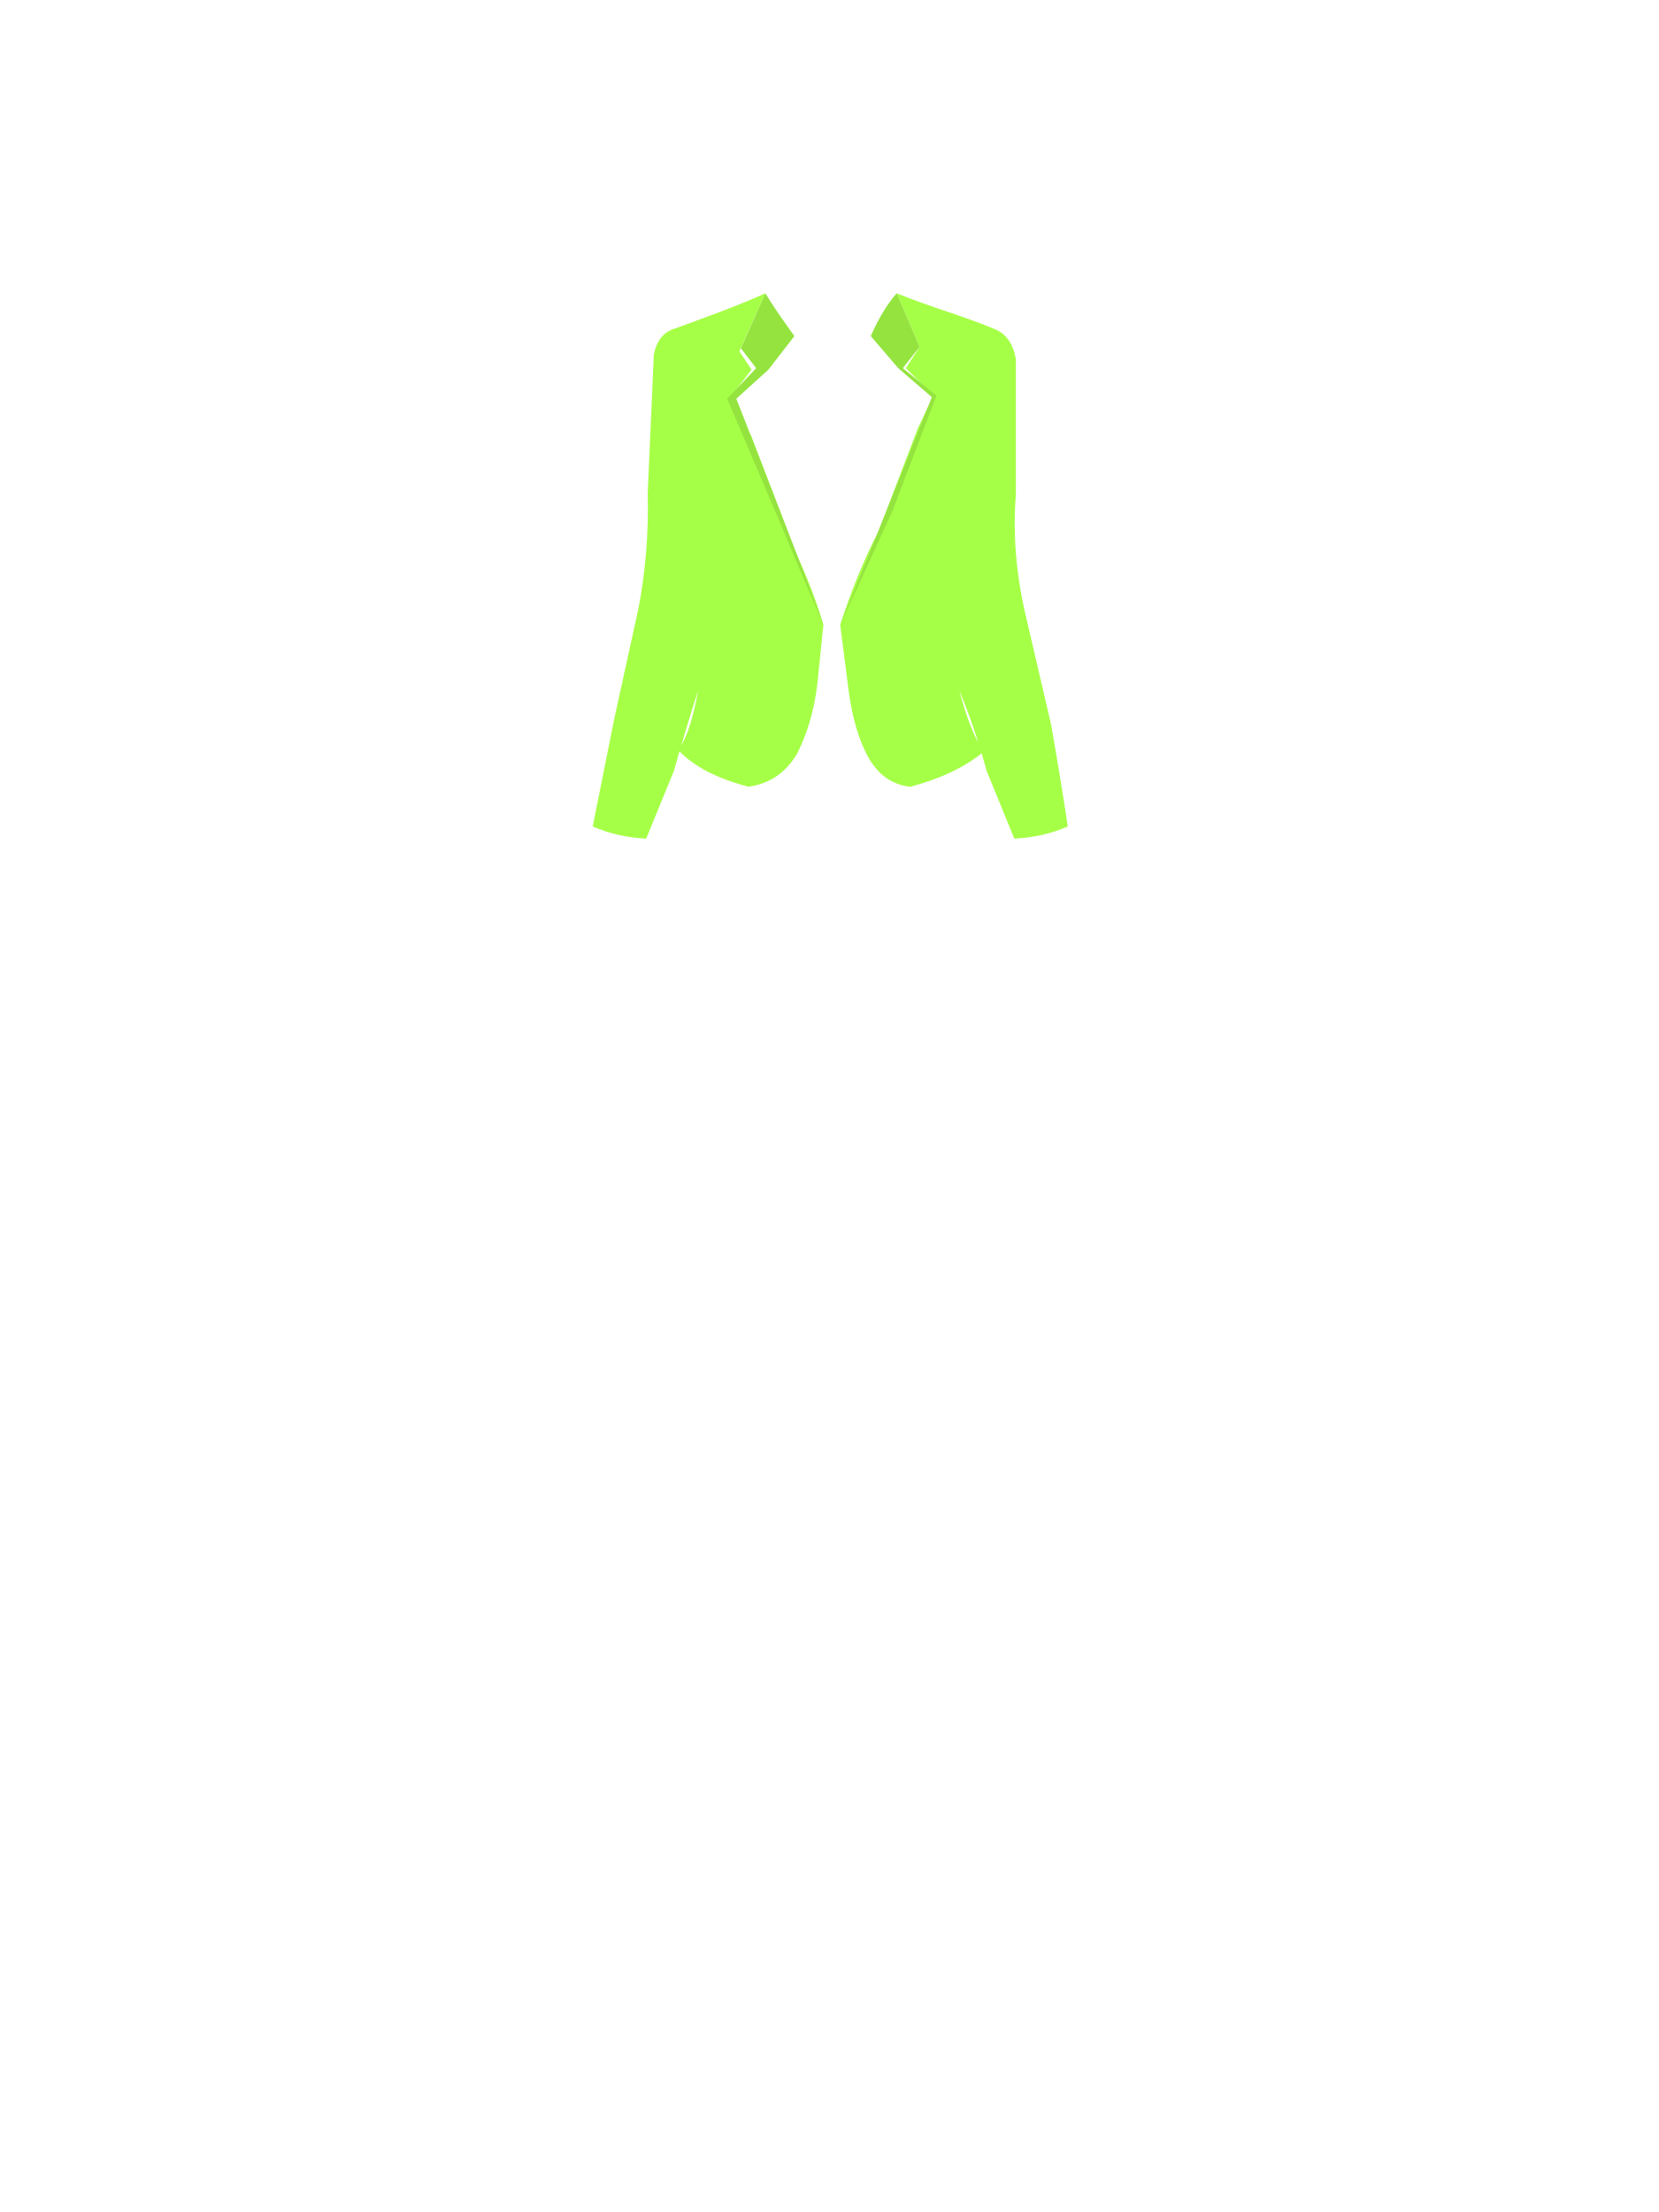
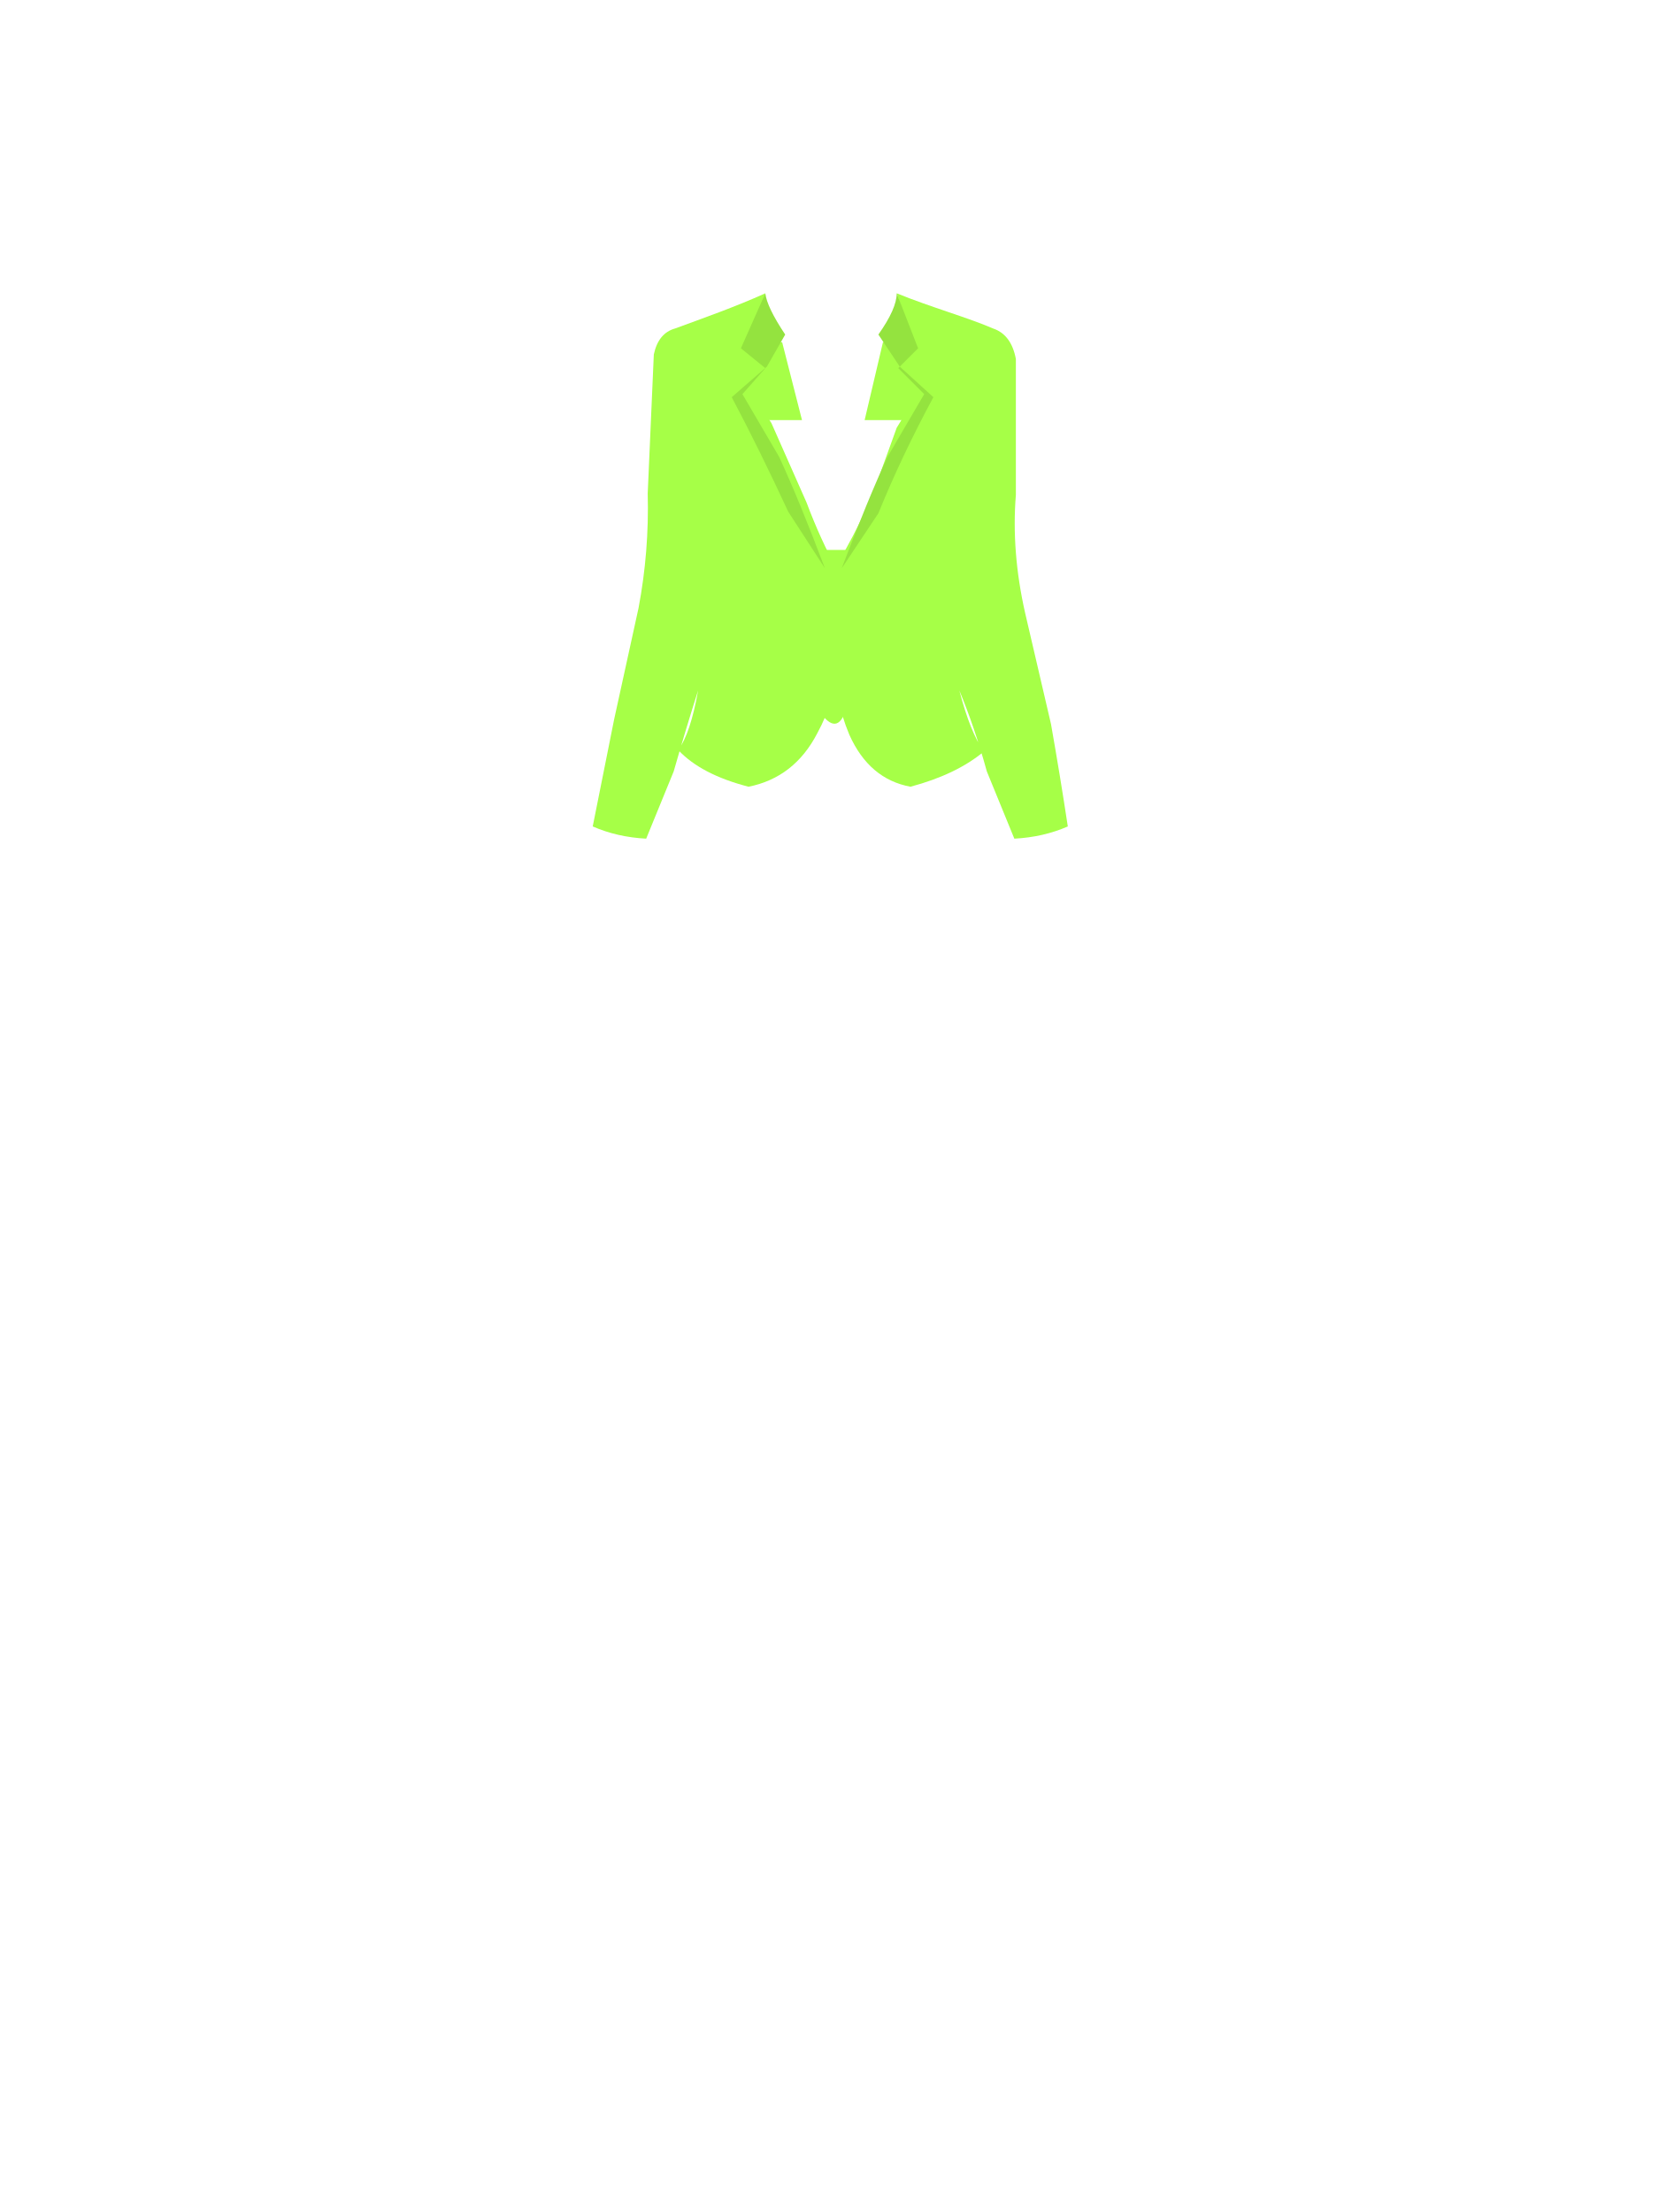
<svg xmlns="http://www.w3.org/2000/svg" viewBox="0 0 1086 1448" width="1086" height="1448">
  <g fill="#a6ff47">
-     <path d="M501 192  C481 201 461 208 442 215  Q431 218 428 232  L424 323 Q425 361 418 398  L402 471 Q394 511 388 541  Q404 548 423 549  L441 505 Q449 477 457 452  Q452 480 444 491  Q459 507 490 515  Q511 512 522 493  Q532 473 535 448  L539 409  Q532 385 520 360  L492 286  L478 260  L492 242 L484 230 L501 192 Z" />
-     <path d="M587 192  C609 201 634 208 650 215  Q662 219 665 235  L665 324 Q662 361 671 401  L688 474 Q694 508 699 541  Q683 548 664 549  L646 505 Q638 476 628 452  Q635 479 644 492  Q626 507 596 515  Q576 513 566 491  Q558 474 555 448  L550 409 Q561 375 575 348  L601 280 L611 259 L593 241 L602 227 L587 192 Z" />
+     <path d="M501 192 C481 201 461 208 442 215 Q431 218 428 232 L424 323 Q425 361 418 398 L402 471 Q394 511 388 541 Q404 548 423 549 L441 505 Q449 477 457 452 Q452 480 444 491 Q459 507 490 515 Q520 509 535 480 Q547 458 548 435 L548 373 Q537 353 528 329 L505 277 L485 246 L501 192 Z" />
+     <path d="M587 192 C609 201 634 208 650 215 Q662 219 665 235 L665 324 Q662 361 671 401 L688 474 Q694 508 699 541 Q683 548 664 549 L646 505 Q638 476 628 452 Q635 479 644 492 Q626 507 596 515 Q569 510 556 481 Q546 457 546 432 L546 373 Q559 351 570 327 L587 280 L606 249 L587 192 Z" />
+   </g>
+   <g fill="#a6ff47">
+     <path d="M485 226 L512 224 L525 275 L482 275 Z" />
+     <path d="M578 224 L603 226 L613 275 L566 275 Z" />
+     <path d="M535 360 L555 360 L554 464 Q548 483 536 465 Z" />
  </g>
  <g fill="#94e33f">
-     <path d="M501 192  Q507 202 520 220  L503 242  L482 261  Q504 317 524 369  L539 409  Q518 360 508 336  L476 261  L495 241  L485 228 Z" />
-     <path d="M587 192  Q578 202 570 220  L588 241  L610 260  Q587 318 566 370  L550 409  Q573 359 584 335  L613 259  L591 241  L602 227 Z" />
+     <path d="M501 192 Q502 201 514 219 L502 240 L479 260 Q497 294 516 335 L540 372 Q523 327 510 299 L486 258 L501 241 L485 228 Z" />
+     <path d="M587 192 Q587 202 575 219 L589 240 L611 260 Q590 299 575 336 L551 372 Q568 327 581 299 L605 258 L588 241 L601 228 Z" />
  </g>
</svg>
